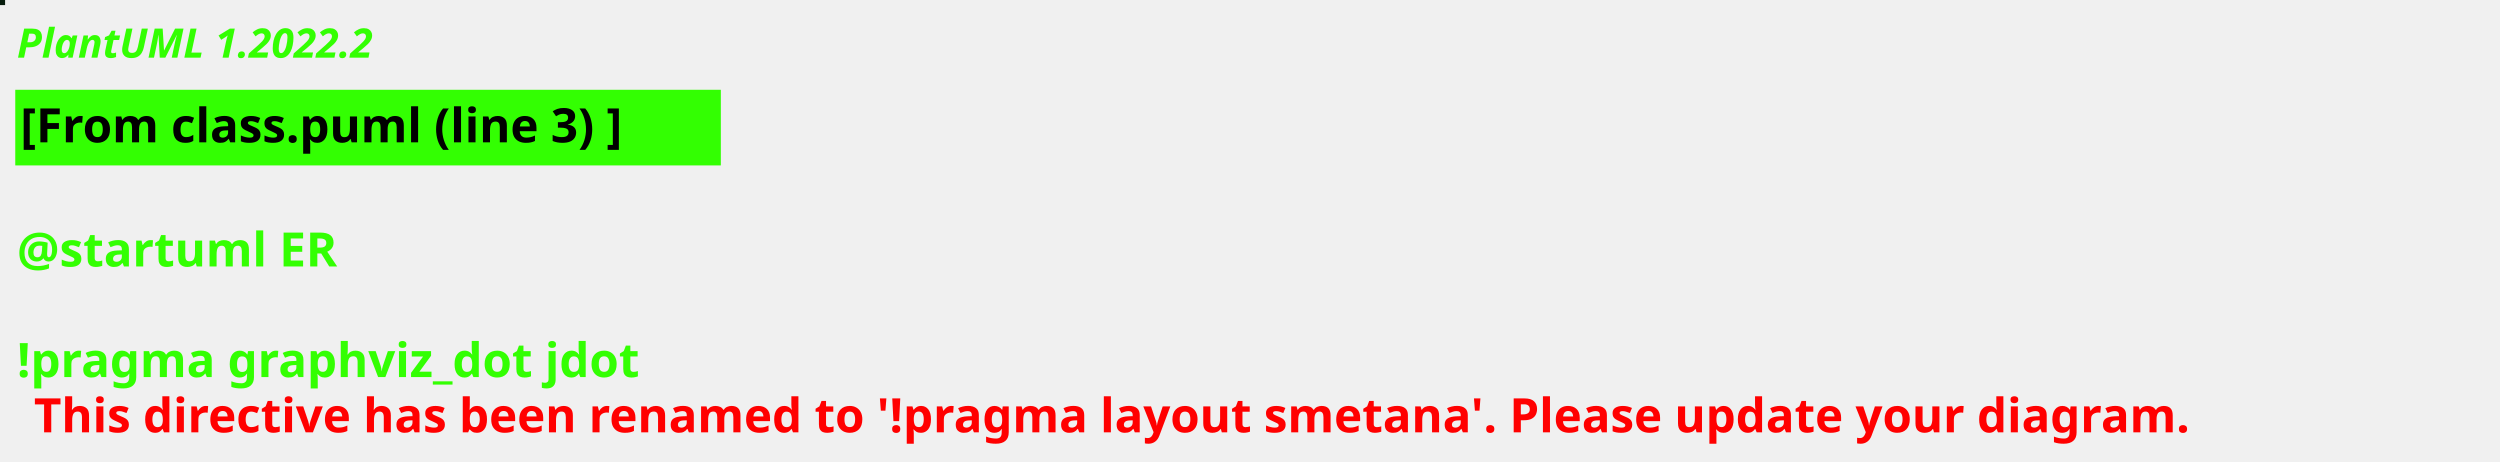
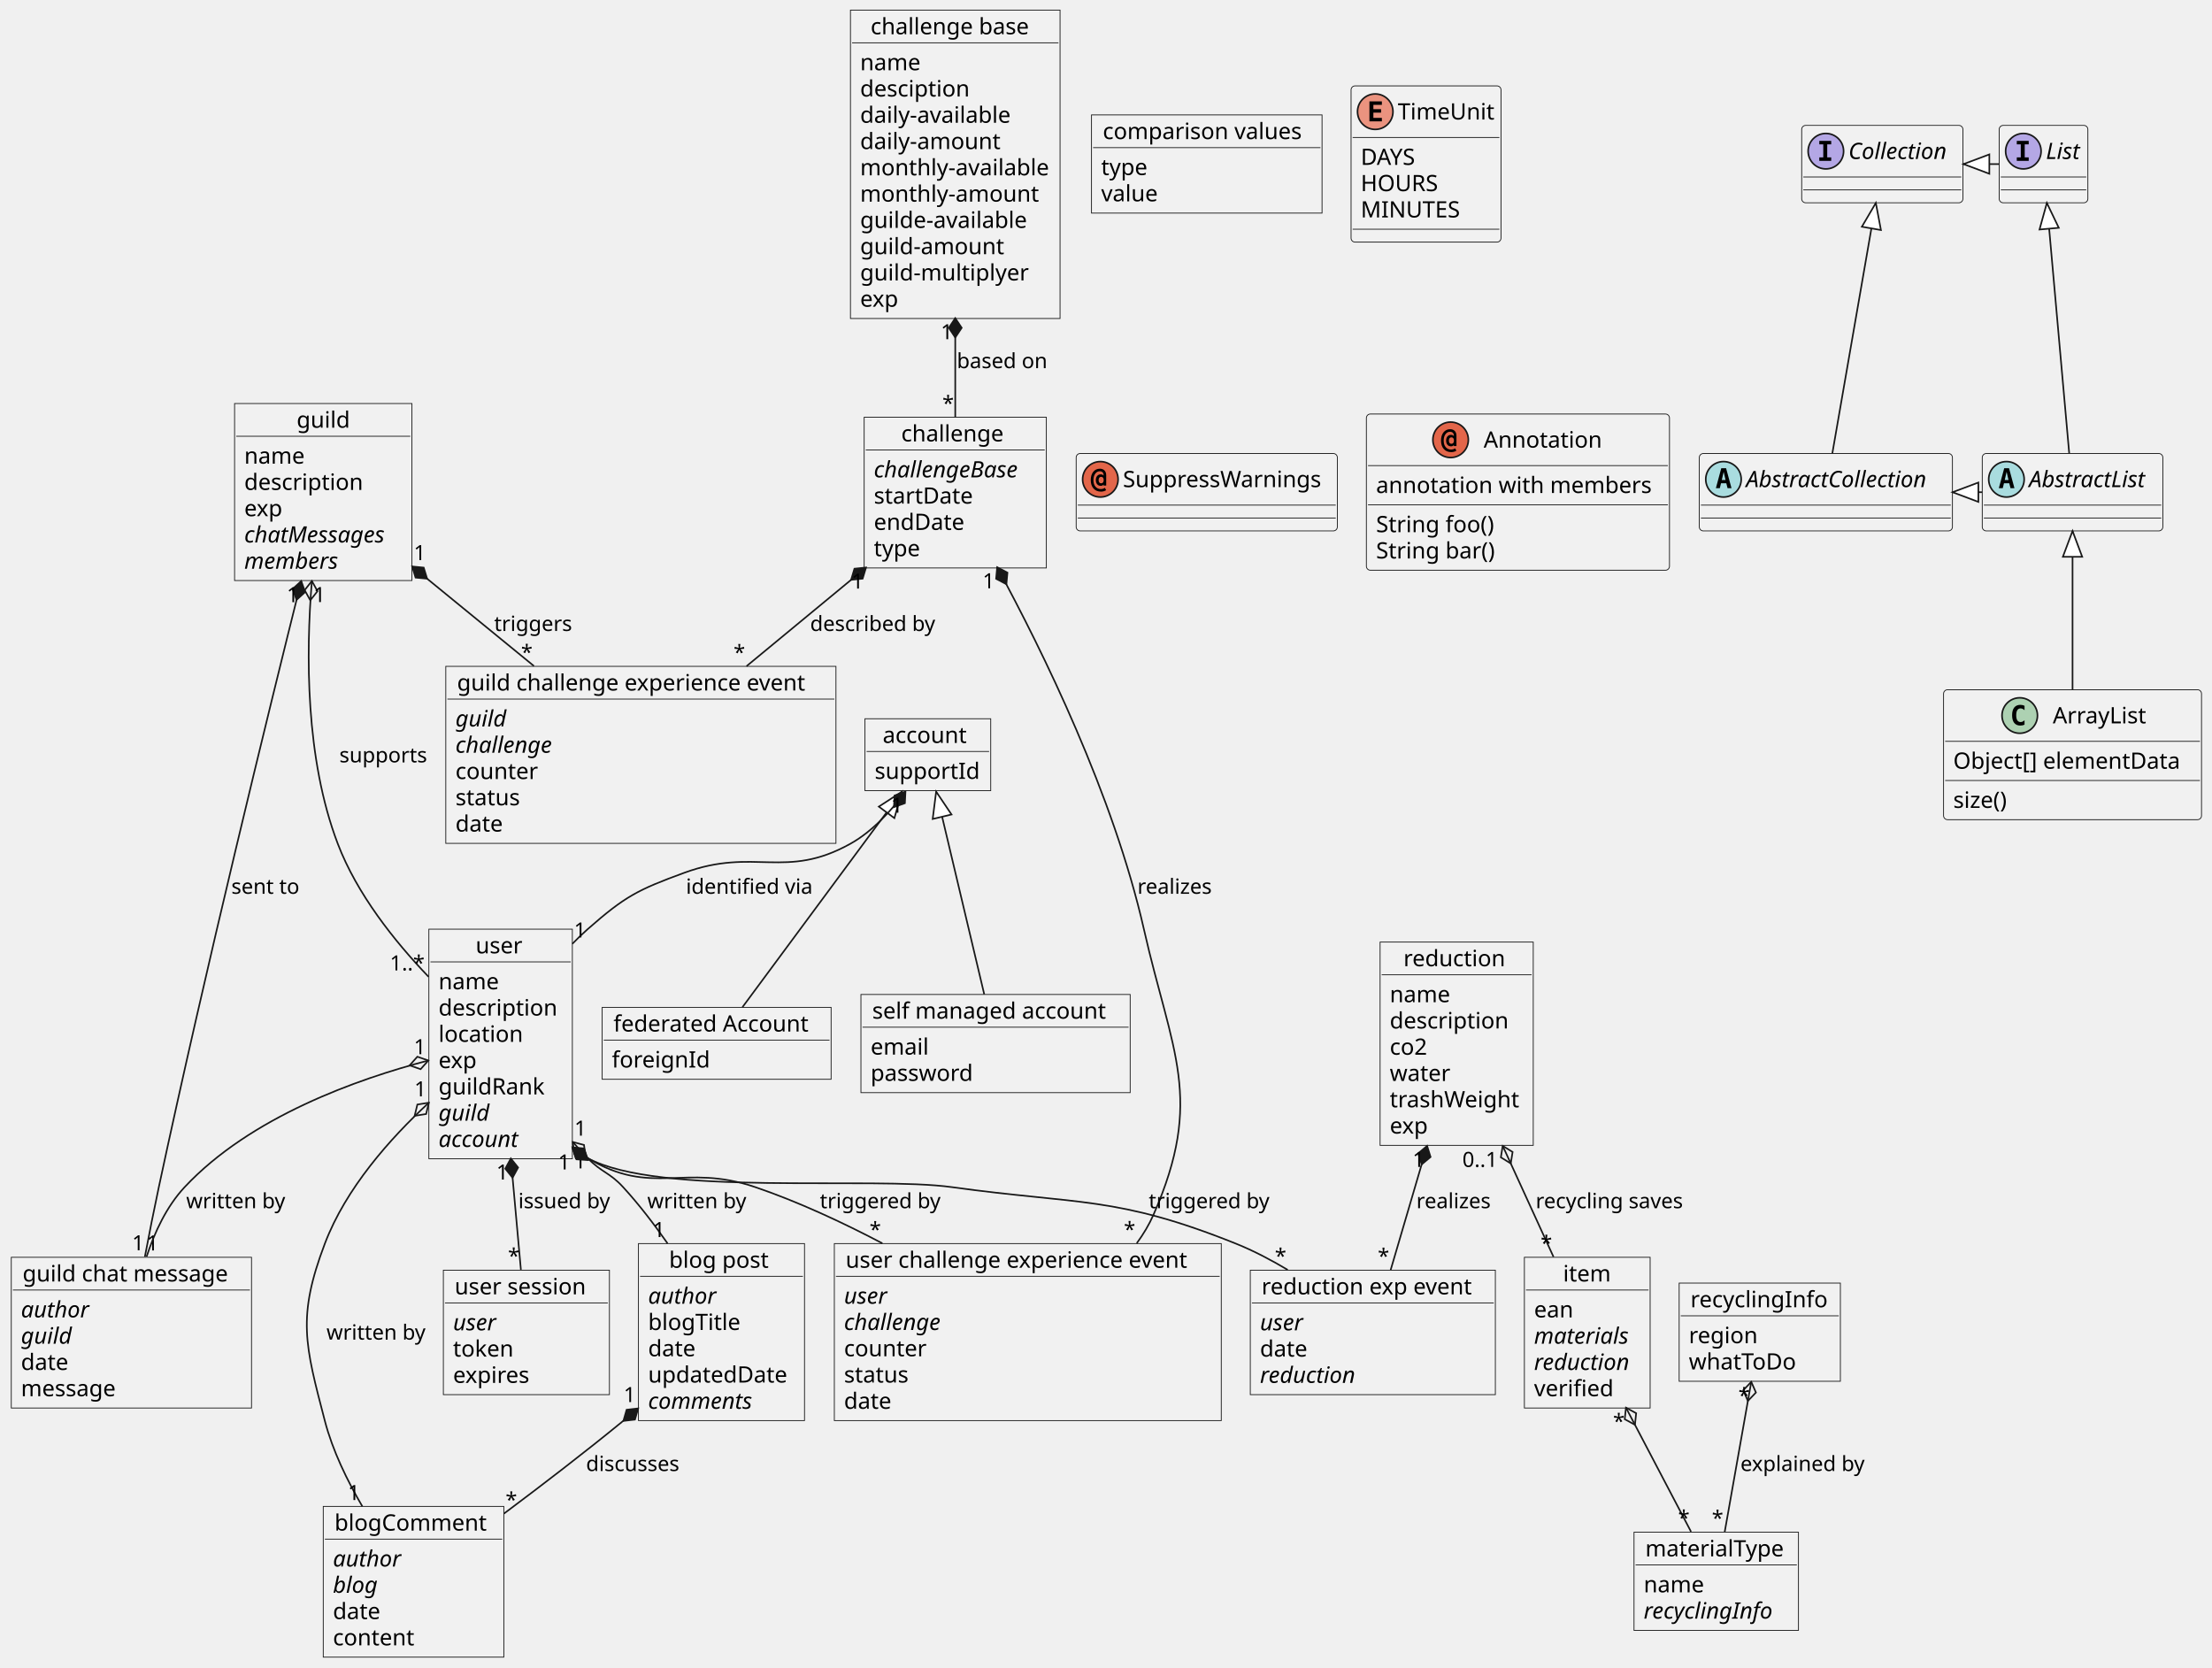
- <svg xmlns="http://www.w3.org/2000/svg" contentStyleType="text/css" height="136px" preserveAspectRatio="none" style="width:737px;height:136px;background:#000000;" version="1.1" viewBox="0 0 737 136" width="737px" zoomAndPan="magnify">
+ <svg xmlns="http://www.w3.org/2000/svg" contentStyleType="text/css" height="1034px" preserveAspectRatio="none" style="width:1372px;height:1034px;background:#FFFFFF;" version="1.1" viewBox="0 0 1372 1034" width="1372px" zoomAndPan="magnify">
  <defs />
  <g>
-     <rect fill="#071D0D" height="1" style="stroke:#071D0D;stroke-width:1.0;" width="1" x="0" y="0" />
-     <text fill="#33FF02" font-family="sans-serif" font-size="12" font-style="italic" font-weight="bold" lengthAdjust="spacing" textLength="127" x="5" y="17">PlantUML 1.2022.2</text>
-     <rect fill="#33FF02" height="21.297" style="stroke:#33FF02;stroke-width:1.0;" width="207" x="5" y="26.969" />
-     <text fill="#000000" font-family="sans-serif" font-size="14" font-weight="bold" lengthAdjust="spacing" textLength="205" x="6" y="41.969">[From class.puml (line 3) ]</text>
-     <text fill="#33FF02" font-family="sans-serif" font-size="14" font-weight="bold" lengthAdjust="spacing" textLength="5" x="5" y="62.266"> </text>
-     <text fill="#33FF02" font-family="sans-serif" font-size="14" font-weight="bold" lengthAdjust="spacing" textLength="103" x="5" y="78.562">@startuml ER</text>
-     <text fill="#33FF02" font-family="sans-serif" font-size="14" font-weight="bold" lengthAdjust="spacing" textLength="5" x="5" y="94.859"> </text>
-     <text fill="#33FF02" font-family="sans-serif" font-size="14" font-weight="bold" lengthAdjust="spacing" text-decoration="wavy underline" textLength="206" x="5" y="111.156">!pragma graphviz_dot jdot</text>
-     <text fill="#FF0000" font-family="sans-serif" font-size="14" font-weight="bold" lengthAdjust="spacing" textLength="720" x="10" y="127.453">This directive has been renamed to '!pragma layout smetana'. Please update your diagram.</text>
+     <g id="elem_u">
+       <rect fill="#F1F1F1" height="142.375" style="stroke:#181818;stroke-width:0.5;" width="89" x="266" y="576.266" />
+       <text fill="#000000" font-family="sans-serif" font-size="14" lengthAdjust="spacing" textLength="31" x="295" y="591.261">user</text>
+       <line style="stroke:#181818;stroke-width:0.5;" x1="267" x2="354" y1="596.562" y2="596.562" />
+       <text fill="#000000" font-family="sans-serif" font-size="14" lengthAdjust="spacing" textLength="39" x="272" y="613.558">name</text>
+       <text fill="#000000" font-family="sans-serif" font-size="14" lengthAdjust="spacing" textLength="77" x="272" y="629.855">description</text>
+       <text fill="#000000" font-family="sans-serif" font-size="14" lengthAdjust="spacing" textLength="54" x="272" y="646.151">location</text>
+       <text fill="#000000" font-family="sans-serif" font-size="14" lengthAdjust="spacing" textLength="25" x="272" y="662.448">exp</text>
+       <text fill="#000000" font-family="sans-serif" font-size="14" lengthAdjust="spacing" textLength="68" x="272" y="678.745">guildRank</text>
+       <text fill="#000000" font-family="sans-serif" font-size="14" font-style="italic" lengthAdjust="spacing" textLength="33" x="272" y="695.042">guild</text>
+       <text fill="#000000" font-family="sans-serif" font-size="14" font-style="italic" lengthAdjust="spacing" textLength="56" x="272" y="711.339">account</text>
+     </g>
+     <g id="elem_acc">
+       <rect fill="#F1F1F1" height="44.594" style="stroke:#181818;stroke-width:0.5;" width="78" x="536.5" y="445.766" />
+       <text fill="#000000" font-family="sans-serif" font-size="14" lengthAdjust="spacing" textLength="56" x="547.5" y="460.761">account</text>
+       <line style="stroke:#181818;stroke-width:0.5;" x1="537.5" x2="613.5" y1="466.062" y2="466.062" />
+       <text fill="#000000" font-family="sans-serif" font-size="14" lengthAdjust="spacing" textLength="66" x="542.5" y="483.058">supportId</text>
+     </g>
+     <g id="elem_accsm">
+       <rect fill="#F1F1F1" height="60.891" style="stroke:#181818;stroke-width:0.5;" width="167" x="534" y="616.766" />
+       <text fill="#000000" font-family="sans-serif" font-size="14" lengthAdjust="spacing" textLength="153" x="541" y="631.761">self managed account</text>
+       <line style="stroke:#181818;stroke-width:0.5;" x1="535" x2="700" y1="637.062" y2="637.062" />
+       <text fill="#000000" font-family="sans-serif" font-size="14" lengthAdjust="spacing" textLength="36" x="540" y="654.058">email</text>
+       <text fill="#000000" font-family="sans-serif" font-size="14" lengthAdjust="spacing" textLength="67" x="540" y="670.355">password</text>
+     </g>
+     <g id="elem_accf">
+       <rect fill="#F1F1F1" height="44.594" style="stroke:#181818;stroke-width:0.5;" width="142" x="373.5" y="624.766" />
+       <text fill="#000000" font-family="sans-serif" font-size="14" lengthAdjust="spacing" textLength="128" x="380.5" y="639.761">federated Account</text>
+       <line style="stroke:#181818;stroke-width:0.5;" x1="374.5" x2="514.5" y1="645.062" y2="645.062" />
+       <text fill="#000000" font-family="sans-serif" font-size="14" lengthAdjust="spacing" textLength="60" x="379.5" y="662.058">foreignId</text>
+     </g>
+     <g id="elem_us">
+       <rect fill="#F1F1F1" height="77.188" style="stroke:#181818;stroke-width:0.5;" width="103" x="275" y="787.766" />
+       <text fill="#000000" font-family="sans-serif" font-size="14" lengthAdjust="spacing" textLength="89" x="282" y="802.761">user session</text>
+       <line style="stroke:#181818;stroke-width:0.5;" x1="276" x2="377" y1="808.062" y2="808.062" />
+       <text fill="#000000" font-family="sans-serif" font-size="14" font-style="italic" lengthAdjust="spacing" textLength="30" x="281" y="825.058">user</text>
+       <text fill="#000000" font-family="sans-serif" font-size="14" lengthAdjust="spacing" textLength="40" x="281" y="841.355">token</text>
+       <text fill="#000000" font-family="sans-serif" font-size="14" lengthAdjust="spacing" textLength="50" x="281" y="857.651">expires</text>
+     </g>
+     <g id="elem_i">
+       <rect fill="#F1F1F1" height="93.484" style="stroke:#181818;stroke-width:0.5;" width="78" x="945.5" y="779.766" />
+       <text fill="#000000" font-family="sans-serif" font-size="14" lengthAdjust="spacing" textLength="30" x="969.5" y="794.761">item</text>
+       <line style="stroke:#181818;stroke-width:0.5;" x1="946.5" x2="1022.5" y1="800.062" y2="800.062" />
+       <text fill="#000000" font-family="sans-serif" font-size="14" lengthAdjust="spacing" textLength="26" x="951.5" y="817.058">ean</text>
+       <text fill="#000000" font-family="sans-serif" font-size="14" font-style="italic" lengthAdjust="spacing" textLength="61" x="951.5" y="833.355">materials</text>
+       <text fill="#000000" font-family="sans-serif" font-size="14" font-style="italic" lengthAdjust="spacing" textLength="66" x="951.5" y="849.651">reduction</text>
+       <text fill="#000000" font-family="sans-serif" font-size="14" lengthAdjust="spacing" textLength="49" x="951.5" y="865.948">verified</text>
+     </g>
+     <g id="elem_mt">
+       <rect fill="#F1F1F1" height="60.891" style="stroke:#181818;stroke-width:0.5;" width="102" x="1013.5" y="950.266" />
+       <text fill="#000000" font-family="sans-serif" font-size="14" lengthAdjust="spacing" textLength="88" x="1020.5" y="965.261">materialType</text>
+       <line style="stroke:#181818;stroke-width:0.5;" x1="1014.5" x2="1114.5" y1="970.562" y2="970.562" />
+       <text fill="#000000" font-family="sans-serif" font-size="14" lengthAdjust="spacing" textLength="39" x="1019.5" y="987.558">name</text>
+       <text fill="#000000" font-family="sans-serif" font-size="14" font-style="italic" lengthAdjust="spacing" textLength="88" x="1019.5" y="1003.855">recyclingInfo</text>
+     </g>
+     <g id="elem_ri">
+       <rect fill="#F1F1F1" height="60.891" style="stroke:#181818;stroke-width:0.5;" width="100" x="1041.5" y="795.766" />
+       <text fill="#000000" font-family="sans-serif" font-size="14" lengthAdjust="spacing" textLength="86" x="1048.5" y="810.761">recyclingInfo</text>
+       <line style="stroke:#181818;stroke-width:0.5;" x1="1042.5" x2="1140.5" y1="816.062" y2="816.062" />
+       <text fill="#000000" font-family="sans-serif" font-size="14" lengthAdjust="spacing" textLength="44" x="1047.5" y="833.058">region</text>
+       <text fill="#000000" font-family="sans-serif" font-size="14" lengthAdjust="spacing" textLength="71" x="1047.5" y="849.355">whatToDo</text>
+     </g>
+     <g id="elem_bp">
+       <rect fill="#F1F1F1" height="109.781" style="stroke:#181818;stroke-width:0.5;" width="103" x="396" y="771.266" />
+       <text fill="#000000" font-family="sans-serif" font-size="14" lengthAdjust="spacing" textLength="65" x="415" y="786.261">blog post</text>
+       <line style="stroke:#181818;stroke-width:0.5;" x1="397" x2="498" y1="791.562" y2="791.562" />
+       <text fill="#000000" font-family="sans-serif" font-size="14" font-style="italic" lengthAdjust="spacing" textLength="45" x="402" y="808.558">author</text>
+       <text fill="#000000" font-family="sans-serif" font-size="14" lengthAdjust="spacing" textLength="59" x="402" y="824.855">blogTitle</text>
+       <text fill="#000000" font-family="sans-serif" font-size="14" lengthAdjust="spacing" textLength="31" x="402" y="841.151">date</text>
+       <text fill="#000000" font-family="sans-serif" font-size="14" lengthAdjust="spacing" textLength="91" x="402" y="857.448">updatedDate</text>
+       <text fill="#000000" font-family="sans-serif" font-size="14" font-style="italic" lengthAdjust="spacing" textLength="73" x="402" y="873.745">comments</text>
+     </g>
+     <g id="elem_bc">
+       <rect fill="#F1F1F1" height="93.484" style="stroke:#181818;stroke-width:0.5;" width="112" x="200.5" y="934.266" />
+       <text fill="#000000" font-family="sans-serif" font-size="14" lengthAdjust="spacing" textLength="98" x="207.5" y="949.261">blogComment</text>
+       <line style="stroke:#181818;stroke-width:0.5;" x1="201.5" x2="311.5" y1="954.562" y2="954.562" />
+       <text fill="#000000" font-family="sans-serif" font-size="14" font-style="italic" lengthAdjust="spacing" textLength="45" x="206.5" y="971.558">author</text>
+       <text fill="#000000" font-family="sans-serif" font-size="14" font-style="italic" lengthAdjust="spacing" textLength="30" x="206.5" y="987.855">blog</text>
+       <text fill="#000000" font-family="sans-serif" font-size="14" lengthAdjust="spacing" textLength="31" x="206.5" y="1004.151">date</text>
+       <text fill="#000000" font-family="sans-serif" font-size="14" lengthAdjust="spacing" textLength="54" x="206.5" y="1020.448">content</text>
+     </g>
+     <g id="elem_g">
+       <rect fill="#F1F1F1" height="109.781" style="stroke:#181818;stroke-width:0.5;" width="110" x="145.5" y="250.266" />
+       <text fill="#000000" font-family="sans-serif" font-size="14" lengthAdjust="spacing" textLength="33" x="184" y="265.261">guild</text>
+       <line style="stroke:#181818;stroke-width:0.5;" x1="146.5" x2="254.5" y1="270.562" y2="270.562" />
+       <text fill="#000000" font-family="sans-serif" font-size="14" lengthAdjust="spacing" textLength="39" x="151.5" y="287.558">name</text>
+       <text fill="#000000" font-family="sans-serif" font-size="14" lengthAdjust="spacing" textLength="77" x="151.5" y="303.854">description</text>
+       <text fill="#000000" font-family="sans-serif" font-size="14" lengthAdjust="spacing" textLength="25" x="151.5" y="320.151">exp</text>
+       <text fill="#000000" font-family="sans-serif" font-size="14" font-style="italic" lengthAdjust="spacing" textLength="98" x="151.5" y="336.448">chatMessages</text>
+       <text fill="#000000" font-family="sans-serif" font-size="14" font-style="italic" lengthAdjust="spacing" textLength="65" x="151.5" y="352.745">members</text>
+     </g>
+     <g id="elem_gcm">
+       <rect fill="#F1F1F1" height="93.484" style="stroke:#181818;stroke-width:0.5;" width="149" x="7" y="779.766" />
+       <text fill="#000000" font-family="sans-serif" font-size="14" lengthAdjust="spacing" textLength="135" x="14" y="794.761">guild chat message</text>
+       <line style="stroke:#181818;stroke-width:0.5;" x1="8" x2="155" y1="800.062" y2="800.062" />
+       <text fill="#000000" font-family="sans-serif" font-size="14" font-style="italic" lengthAdjust="spacing" textLength="45" x="13" y="817.058">author</text>
+       <text fill="#000000" font-family="sans-serif" font-size="14" font-style="italic" lengthAdjust="spacing" textLength="33" x="13" y="833.355">guild</text>
+       <text fill="#000000" font-family="sans-serif" font-size="14" lengthAdjust="spacing" textLength="31" x="13" y="849.651">date</text>
+       <text fill="#000000" font-family="sans-serif" font-size="14" lengthAdjust="spacing" textLength="64" x="13" y="865.948">message</text>
+     </g>
+     <g id="elem_cb">
+       <rect fill="#F1F1F1" height="191.266" style="stroke:#181818;stroke-width:0.5;" width="130" x="527.5" y="6.266" />
+       <text fill="#000000" font-family="sans-serif" font-size="14" lengthAdjust="spacing" textLength="105" x="540" y="21.261">challenge base</text>
+       <line style="stroke:#181818;stroke-width:0.5;" x1="528.5" x2="656.5" y1="26.562" y2="26.562" />
+       <text fill="#000000" font-family="sans-serif" font-size="14" lengthAdjust="spacing" textLength="39" x="533.5" y="43.558">name</text>
+       <text fill="#000000" font-family="sans-serif" font-size="14" lengthAdjust="spacing" textLength="72" x="533.5" y="59.855">desciption</text>
+       <text fill="#000000" font-family="sans-serif" font-size="14" lengthAdjust="spacing" textLength="93" x="533.5" y="76.151">daily-available</text>
+       <text fill="#000000" font-family="sans-serif" font-size="14" lengthAdjust="spacing" textLength="88" x="533.5" y="92.448">daily-amount</text>
+       <text fill="#000000" font-family="sans-serif" font-size="14" lengthAdjust="spacing" textLength="118" x="533.5" y="108.745">monthly-available</text>
+       <text fill="#000000" font-family="sans-serif" font-size="14" lengthAdjust="spacing" textLength="113" x="533.5" y="125.042">monthly-amount</text>
+       <text fill="#000000" font-family="sans-serif" font-size="14" lengthAdjust="spacing" textLength="105" x="533.5" y="141.339">guilde-available</text>
+       <text fill="#000000" font-family="sans-serif" font-size="14" lengthAdjust="spacing" textLength="91" x="533.5" y="157.636">guild-amount</text>
+       <text fill="#000000" font-family="sans-serif" font-size="14" lengthAdjust="spacing" textLength="104" x="533.5" y="173.933">guild-multiplyer</text>
+       <text fill="#000000" font-family="sans-serif" font-size="14" lengthAdjust="spacing" textLength="25" x="533.5" y="190.23">exp</text>
+     </g>
+     <g id="elem_c">
+       <rect fill="#F1F1F1" height="93.484" style="stroke:#181818;stroke-width:0.5;" width="113" x="536" y="258.766" />
+       <text fill="#000000" font-family="sans-serif" font-size="14" lengthAdjust="spacing" textLength="67" x="559" y="273.761">challenge</text>
+       <line style="stroke:#181818;stroke-width:0.5;" x1="537" x2="648" y1="279.062" y2="279.062" />
+       <text fill="#000000" font-family="sans-serif" font-size="14" font-style="italic" lengthAdjust="spacing" textLength="101" x="542" y="296.058">challengeBase</text>
+       <text fill="#000000" font-family="sans-serif" font-size="14" lengthAdjust="spacing" textLength="64" x="542" y="312.354">startDate</text>
+       <text fill="#000000" font-family="sans-serif" font-size="14" lengthAdjust="spacing" textLength="60" x="542" y="328.651">endDate</text>
+       <text fill="#000000" font-family="sans-serif" font-size="14" lengthAdjust="spacing" textLength="30" x="542" y="344.948">type</text>
+     </g>
+     <g id="elem_ucee">
+       <rect fill="#F1F1F1" height="109.781" style="stroke:#181818;stroke-width:0.5;" width="240" x="517.5" y="771.266" />
+       <text fill="#000000" font-family="sans-serif" font-size="14" lengthAdjust="spacing" textLength="226" x="524.5" y="786.261">user challenge experience event</text>
+       <line style="stroke:#181818;stroke-width:0.5;" x1="518.5" x2="756.5" y1="791.562" y2="791.562" />
+       <text fill="#000000" font-family="sans-serif" font-size="14" font-style="italic" lengthAdjust="spacing" textLength="30" x="523.5" y="808.558">user</text>
+       <text fill="#000000" font-family="sans-serif" font-size="14" font-style="italic" lengthAdjust="spacing" textLength="67" x="523.5" y="824.855">challenge</text>
+       <text fill="#000000" font-family="sans-serif" font-size="14" lengthAdjust="spacing" textLength="54" x="523.5" y="841.151">counter</text>
+       <text fill="#000000" font-family="sans-serif" font-size="14" lengthAdjust="spacing" textLength="43" x="523.5" y="857.448">status</text>
+       <text fill="#000000" font-family="sans-serif" font-size="14" lengthAdjust="spacing" textLength="31" x="523.5" y="873.745">date</text>
+     </g>
+     <g id="elem_gcee">
+       <rect fill="#F1F1F1" height="109.781" style="stroke:#181818;stroke-width:0.5;" width="242" x="276.5" y="413.266" />
+       <text fill="#000000" font-family="sans-serif" font-size="14" lengthAdjust="spacing" textLength="228" x="283.5" y="428.261">guild challenge experience event</text>
+       <line style="stroke:#181818;stroke-width:0.5;" x1="277.5" x2="517.5" y1="433.562" y2="433.562" />
+       <text fill="#000000" font-family="sans-serif" font-size="14" font-style="italic" lengthAdjust="spacing" textLength="33" x="282.5" y="450.558">guild</text>
+       <text fill="#000000" font-family="sans-serif" font-size="14" font-style="italic" lengthAdjust="spacing" textLength="67" x="282.5" y="466.854">challenge</text>
+       <text fill="#000000" font-family="sans-serif" font-size="14" lengthAdjust="spacing" textLength="54" x="282.5" y="483.151">counter</text>
+       <text fill="#000000" font-family="sans-serif" font-size="14" lengthAdjust="spacing" textLength="43" x="282.5" y="499.448">status</text>
+       <text fill="#000000" font-family="sans-serif" font-size="14" lengthAdjust="spacing" textLength="31" x="282.5" y="515.745">date</text>
+     </g>
+     <g id="elem_r">
+       <rect fill="#F1F1F1" height="126.078" style="stroke:#181818;stroke-width:0.5;" width="95" x="856" y="584.266" />
+       <text fill="#000000" font-family="sans-serif" font-size="14" lengthAdjust="spacing" textLength="66" x="870.5" y="599.261">reduction</text>
+       <line style="stroke:#181818;stroke-width:0.5;" x1="857" x2="950" y1="604.562" y2="604.562" />
+       <text fill="#000000" font-family="sans-serif" font-size="14" lengthAdjust="spacing" textLength="39" x="862" y="621.558">name</text>
+       <text fill="#000000" font-family="sans-serif" font-size="14" lengthAdjust="spacing" textLength="77" x="862" y="637.855">description</text>
+       <text fill="#000000" font-family="sans-serif" font-size="14" lengthAdjust="spacing" textLength="26" x="862" y="654.151">co2</text>
+       <text fill="#000000" font-family="sans-serif" font-size="14" lengthAdjust="spacing" textLength="38" x="862" y="670.448">water</text>
+       <text fill="#000000" font-family="sans-serif" font-size="14" lengthAdjust="spacing" textLength="83" x="862" y="686.745">trashWeight</text>
+       <text fill="#000000" font-family="sans-serif" font-size="14" lengthAdjust="spacing" textLength="25" x="862" y="703.042">exp</text>
+     </g>
+     <g id="elem_ree">
+       <rect fill="#F1F1F1" height="77.188" style="stroke:#181818;stroke-width:0.5;" width="152" x="775.5" y="787.766" />
+       <text fill="#000000" font-family="sans-serif" font-size="14" lengthAdjust="spacing" textLength="138" x="782.5" y="802.761">reduction exp event</text>
+       <line style="stroke:#181818;stroke-width:0.5;" x1="776.5" x2="926.5" y1="808.062" y2="808.062" />
+       <text fill="#000000" font-family="sans-serif" font-size="14" font-style="italic" lengthAdjust="spacing" textLength="30" x="781.5" y="825.058">user</text>
+       <text fill="#000000" font-family="sans-serif" font-size="14" lengthAdjust="spacing" textLength="31" x="781.5" y="841.355">date</text>
+       <text fill="#000000" font-family="sans-serif" font-size="14" font-style="italic" lengthAdjust="spacing" textLength="66" x="781.5" y="857.651">reduction</text>
+     </g>
+     <g id="elem_cv">
+       <rect fill="#F1F1F1" height="60.891" style="stroke:#181818;stroke-width:0.5;" width="143" x="677" y="71.266" />
+       <text fill="#000000" font-family="sans-serif" font-size="14" lengthAdjust="spacing" textLength="129" x="684" y="86.261">comparison values</text>
+       <line style="stroke:#181818;stroke-width:0.5;" x1="678" x2="819" y1="91.562" y2="91.562" />
+       <text fill="#000000" font-family="sans-serif" font-size="14" lengthAdjust="spacing" textLength="30" x="683" y="108.558">type</text>
+       <text fill="#000000" font-family="sans-serif" font-size="14" lengthAdjust="spacing" textLength="36" x="683" y="124.855">value</text>
+     </g>
+     <g id="elem_AbstractList">
+       <rect codeLine="6" fill="#F1F1F1" height="48" id="AbstractList" rx="2.5" ry="2.5" style="stroke:#181818;stroke-width:0.5;" width="112" x="1229.5" y="281.266" />
+       <ellipse cx="1244.5" cy="297.266" fill="#A9DCDF" rx="11" ry="11" style="stroke:#181818;stroke-width:1.0;" />
+       <path d="M1244.609,292.609 L1243.453,297.688 L1245.781,297.688 L1244.609,292.609 Z M1243.125,290.375 L1246.109,290.375 L1249.469,302.766 L1247.016,302.766 L1246.25,299.703 L1242.969,299.703 L1242.219,302.766 L1239.781,302.766 L1243.125,290.375 Z " fill="#000000" />
+       <text fill="#000000" font-family="sans-serif" font-size="14" font-style="italic" lengthAdjust="spacing" textLength="80" x="1258.5" y="302.112">AbstractList</text>
+       <line style="stroke:#181818;stroke-width:0.5;" x1="1230.5" x2="1340.5" y1="313.266" y2="313.266" />
+       <line style="stroke:#181818;stroke-width:0.5;" x1="1230.5" x2="1340.5" y1="321.266" y2="321.266" />
+     </g>
+     <g id="elem_AbstractCollection">
+       <rect codeLine="7" fill="#F1F1F1" height="48" id="AbstractCollection" rx="2.5" ry="2.5" style="stroke:#181818;stroke-width:0.5;" width="157" x="1054" y="281.266" />
+       <ellipse cx="1069" cy="297.266" fill="#A9DCDF" rx="11" ry="11" style="stroke:#181818;stroke-width:1.0;" />
+       <path d="M1069.109,292.609 L1067.953,297.688 L1070.281,297.688 L1069.109,292.609 Z M1067.625,290.375 L1070.609,290.375 L1073.969,302.766 L1071.516,302.766 L1070.75,299.703 L1067.469,299.703 L1066.719,302.766 L1064.281,302.766 L1067.625,290.375 Z " fill="#000000" />
+       <text fill="#000000" font-family="sans-serif" font-size="14" font-style="italic" lengthAdjust="spacing" textLength="125" x="1083" y="302.112">AbstractCollection</text>
+       <line style="stroke:#181818;stroke-width:0.5;" x1="1055" x2="1210" y1="313.266" y2="313.266" />
+       <line style="stroke:#181818;stroke-width:0.5;" x1="1055" x2="1210" y1="321.266" y2="321.266" />
+     </g>
+     <g id="elem_List">
+       <rect codeLine="8" fill="#F1F1F1" height="48" id="List" rx="2.5" ry="2.5" style="stroke:#181818;stroke-width:0.5;" width="55" x="1240" y="77.766" />
+       <ellipse cx="1255" cy="93.766" fill="#B4A7E5" rx="11" ry="11" style="stroke:#181818;stroke-width:1.0;" />
+       <path d="M1250.922,89.531 L1250.922,87.375 L1258.312,87.375 L1258.312,89.531 L1255.844,89.531 L1255.844,97.609 L1258.312,97.609 L1258.312,99.766 L1250.922,99.766 L1250.922,97.609 L1253.391,97.609 L1253.391,89.531 L1250.922,89.531 Z " fill="#000000" />
+       <text fill="#000000" font-family="sans-serif" font-size="14" font-style="italic" lengthAdjust="spacing" textLength="23" x="1269" y="98.612">List</text>
+       <line style="stroke:#181818;stroke-width:0.5;" x1="1241" x2="1294" y1="109.766" y2="109.766" />
+       <line style="stroke:#181818;stroke-width:0.5;" x1="1241" x2="1294" y1="117.766" y2="117.766" />
+     </g>
+     <g id="elem_Collection">
+       <rect codeLine="9" fill="#F1F1F1" height="48" id="Collection" rx="2.5" ry="2.5" style="stroke:#181818;stroke-width:0.5;" width="100" x="1117.5" y="77.766" />
+       <ellipse cx="1132.5" cy="93.766" fill="#B4A7E5" rx="11" ry="11" style="stroke:#181818;stroke-width:1.0;" />
+       <path d="M1128.422,89.531 L1128.422,87.375 L1135.812,87.375 L1135.812,89.531 L1133.344,89.531 L1133.344,97.609 L1135.812,97.609 L1135.812,99.766 L1128.422,99.766 L1128.422,97.609 L1130.891,97.609 L1130.891,89.531 L1128.422,89.531 Z " fill="#000000" />
+       <text fill="#000000" font-family="sans-serif" font-size="14" font-style="italic" lengthAdjust="spacing" textLength="68" x="1146.5" y="98.612">Collection</text>
+       <line style="stroke:#181818;stroke-width:0.5;" x1="1118.5" x2="1216.5" y1="109.766" y2="109.766" />
+       <line style="stroke:#181818;stroke-width:0.5;" x1="1118.5" x2="1216.5" y1="117.766" y2="117.766" />
+     </g>
+     <g id="elem_ArrayList">
+       <rect codeLine="18" fill="#F1F1F1" height="80.594" id="ArrayList" rx="2.5" ry="2.5" style="stroke:#181818;stroke-width:0.5;" width="160" x="1205.5" y="427.766" />
+       <ellipse cx="1252.75" cy="443.766" fill="#ADD1B2" rx="11" ry="11" style="stroke:#181818;stroke-width:1.0;" />
+       <path d="M1255.719,449.406 Q1255.141,449.703 1254.5,449.844 Q1253.859,450 1253.156,450 Q1250.656,450 1249.328,448.359 Q1248.016,446.703 1248.016,443.578 Q1248.016,440.453 1249.328,438.797 Q1250.656,437.141 1253.156,437.141 Q1253.859,437.141 1254.5,437.297 Q1255.156,437.453 1255.719,437.75 L1255.719,440.469 Q1255.094,439.891 1254.5,439.625 Q1253.906,439.344 1253.281,439.344 Q1251.938,439.344 1251.25,440.422 Q1250.562,441.484 1250.562,443.578 Q1250.562,445.672 1251.25,446.75 Q1251.938,447.812 1253.281,447.812 Q1253.906,447.812 1254.5,447.547 Q1255.094,447.266 1255.719,446.688 L1255.719,449.406 Z " fill="#000000" />
+       <text fill="#000000" font-family="sans-serif" font-size="14" lengthAdjust="spacing" textLength="57" x="1273.25" y="448.612">ArrayList</text>
+       <line style="stroke:#181818;stroke-width:0.5;" x1="1206.5" x2="1364.5" y1="459.766" y2="459.766" />
+       <text fill="#000000" font-family="sans-serif" font-size="14" lengthAdjust="spacing" textLength="148" x="1211.5" y="476.761">Object[] elementData</text>
+       <line style="stroke:#181818;stroke-width:0.5;" x1="1206.5" x2="1364.5" y1="484.062" y2="484.062" />
+       <text fill="#000000" font-family="sans-serif" font-size="14" lengthAdjust="spacing" textLength="38" x="1211.5" y="501.058">size()</text>
+     </g>
+     <g id="elem_TimeUnit">
+       <rect codeLine="23" fill="#F1F1F1" height="96.891" id="TimeUnit" rx="2.5" ry="2.5" style="stroke:#181818;stroke-width:0.5;" width="93" x="838" y="53.266" />
+       <ellipse cx="853" cy="69.266" fill="#EB937F" rx="11" ry="11" style="stroke:#181818;stroke-width:1.0;" />
+       <path d="M857.109,75.266 L849.391,75.266 L849.391,62.875 L857.109,62.875 L857.109,65.031 L851.844,65.031 L851.844,67.703 L856.609,67.703 L856.609,69.859 L851.844,69.859 L851.844,73.109 L857.109,73.109 L857.109,75.266 Z " fill="#000000" />
+       <text fill="#000000" font-family="sans-serif" font-size="14" lengthAdjust="spacing" textLength="61" x="867" y="74.112">TimeUnit</text>
+       <line style="stroke:#181818;stroke-width:0.5;" x1="839" x2="930" y1="85.266" y2="85.266" />
+       <text fill="#000000" font-family="sans-serif" font-size="14" lengthAdjust="spacing" textLength="38" x="844" y="102.261">DAYS</text>
+       <text fill="#000000" font-family="sans-serif" font-size="14" lengthAdjust="spacing" textLength="50" x="844" y="118.558">HOURS</text>
+       <text fill="#000000" font-family="sans-serif" font-size="14" lengthAdjust="spacing" textLength="62" x="844" y="134.855">MINUTES</text>
+       <line style="stroke:#181818;stroke-width:0.5;" x1="839" x2="930" y1="142.156" y2="142.156" />
+     </g>
+     <g id="elem_SuppressWarnings">
+       <rect codeLine="29" fill="#F1F1F1" height="48" id="SuppressWarnings" rx="2.5" ry="2.5" style="stroke:#181818;stroke-width:0.5;" width="162" x="667.5" y="281.266" />
+       <ellipse cx="682.5" cy="297.266" fill="#E3664A" rx="11" ry="11" style="stroke:#181818;stroke-width:1.0;" />
+       <path d="M684.578,297.734 Q684.578,296.797 684.156,296.266 Q683.734,295.734 682.984,295.734 Q682.25,295.734 681.828,296.266 Q681.422,296.797 681.422,297.734 Q681.422,298.688 681.828,299.219 Q682.25,299.75 682.984,299.75 Q683.734,299.75 684.156,299.219 Q684.578,298.688 684.578,297.734 Z M686.125,301.141 L684.5,301.141 L684.5,300.469 Q684.172,300.906 683.75,301.109 Q683.328,301.312 682.719,301.312 Q681.359,301.312 680.531,300.344 Q679.703,299.359 679.703,297.734 Q679.703,296.141 680.531,295.172 Q681.359,294.188 682.719,294.188 Q683.312,294.188 683.766,294.391 Q684.219,294.594 684.5,294.984 L684.5,294.641 Q684.5,293.516 683.875,292.906 Q683.25,292.281 682.109,292.281 Q680.391,292.281 679.297,293.812 Q678.203,295.328 678.203,297.766 Q678.203,300.312 679.453,301.812 Q680.719,303.312 682.828,303.312 Q683.484,303.312 684.109,303.125 Q684.734,302.938 685.312,302.547 L686.078,304 Q685.406,304.453 684.609,304.672 Q683.812,304.906 682.906,304.906 Q680,304.906 678.266,302.969 Q676.547,301.047 676.547,297.766 Q676.547,294.547 678.094,292.625 Q679.656,290.688 682.219,290.688 Q684.016,290.688 685.062,291.781 Q686.125,292.875 686.125,294.75 L686.125,301.141 Z " fill="#000000" />
+       <text fill="#000000" font-family="sans-serif" font-size="14" lengthAdjust="spacing" textLength="130" x="696.5" y="302.112">SuppressWarnings</text>
+       <line style="stroke:#181818;stroke-width:0.5;" x1="668.5" x2="828.5" y1="313.266" y2="313.266" />
+       <line style="stroke:#181818;stroke-width:0.5;" x1="668.5" x2="828.5" y1="321.266" y2="321.266" />
+     </g>
+     <g id="elem_Annotation">
+       <rect codeLine="31" fill="#F1F1F1" height="96.891" id="Annotation" rx="2.5" ry="2.5" style="stroke:#181818;stroke-width:0.5;" width="188" x="847.5" y="256.766" />
+       <ellipse cx="899.75" cy="272.766" fill="#E3664A" rx="11" ry="11" style="stroke:#181818;stroke-width:1.0;" />
+       <path d="M901.828,273.234 Q901.828,272.297 901.406,271.766 Q900.984,271.234 900.234,271.234 Q899.5,271.234 899.078,271.766 Q898.672,272.297 898.672,273.234 Q898.672,274.188 899.078,274.719 Q899.5,275.25 900.234,275.25 Q900.984,275.25 901.406,274.719 Q901.828,274.188 901.828,273.234 Z M903.375,276.641 L901.75,276.641 L901.75,275.969 Q901.422,276.406 901,276.609 Q900.578,276.812 899.969,276.812 Q898.609,276.812 897.781,275.844 Q896.953,274.859 896.953,273.234 Q896.953,271.641 897.781,270.672 Q898.609,269.688 899.969,269.688 Q900.562,269.688 901.016,269.891 Q901.469,270.094 901.75,270.484 L901.75,270.141 Q901.75,269.016 901.125,268.406 Q900.5,267.781 899.359,267.781 Q897.641,267.781 896.547,269.312 Q895.453,270.828 895.453,273.266 Q895.453,275.812 896.703,277.312 Q897.969,278.812 900.078,278.812 Q900.734,278.812 901.359,278.625 Q901.984,278.438 902.562,278.047 L903.328,279.5 Q902.656,279.953 901.859,280.172 Q901.062,280.406 900.156,280.406 Q897.25,280.406 895.516,278.469 Q893.797,276.547 893.797,273.266 Q893.797,270.047 895.344,268.125 Q896.906,266.188 899.469,266.188 Q901.266,266.188 902.312,267.281 Q903.375,268.375 903.375,270.25 L903.375,276.641 Z " fill="#000000" />
+       <text fill="#000000" font-family="sans-serif" font-size="14" lengthAdjust="spacing" textLength="75" x="920.25" y="277.612">Annotation</text>
+       <line style="stroke:#181818;stroke-width:0.5;" x1="848.5" x2="1034.5" y1="288.766" y2="288.766" />
+       <text fill="#000000" font-family="sans-serif" font-size="14" lengthAdjust="spacing" textLength="176" x="853.5" y="305.761">annotation with members</text>
+       <line style="stroke:#181818;stroke-width:0.5;" x1="848.5" x2="1034.5" y1="313.062" y2="313.062" />
+       <text fill="#000000" font-family="sans-serif" font-size="14" lengthAdjust="spacing" textLength="76" x="853.5" y="330.058">String foo()</text>
+       <text fill="#000000" font-family="sans-serif" font-size="14" lengthAdjust="spacing" textLength="76" x="853.5" y="346.354">String bar()</text>
+     </g>
+     <path d="M580.65,490.969 C588.141,522.54 602.067,581.225 610.488,616.715 " fill="none" style="stroke:#181818;stroke-width:1.0;" />
+     <polygon fill="#FFFFFF" points="580.65,490.969,578.506,507.922,590.182,505.152,580.65,490.969" style="stroke:#181818;stroke-width:1.0;" />
+     <path d="M559.437,490.969 C534.226,525.033 485.655,590.66 460.49,624.662 " fill="none" style="stroke:#181818;stroke-width:1.0;" />
+     <polygon fill="#FFFFFF" points="559.437,490.969,545.096,500.261,554.741,507.399,559.437,490.969" style="stroke:#181818;stroke-width:1.0;" />
+     <path d="M561.617,490.945 C553.148,502.368 541.304,515.57 527.5,523.266 C486.91,545.894 468.146,525.307 424.5,541.266 C395.505,551.867 387.692,555.888 364.5,576.266 C361.272,579.102 358.103,582.156 355.021,585.345 " fill="none" style="stroke:#181818;stroke-width:1.0;" />
+     <polygon fill="#181818" points="561.617,490.945,554.83,493.382,554.47,500.584,561.257,498.147,561.617,490.945" style="stroke:#181818;stroke-width:1.0;" />
+     <text fill="#000000" font-family="sans-serif" font-size="13" lengthAdjust="spacing" textLength="80" x="425.5" y="554.332">identified via</text>
+     <text fill="#000000" font-family="sans-serif" font-size="13" lengthAdjust="spacing" textLength="8" x="356.021" y="581.412">1</text>
+     <text fill="#000000" font-family="sans-serif" font-size="13" lengthAdjust="spacing" textLength="8" x="552.617" y="504.012">1</text>
+     <path d="M316.847,718.475 C318.976,742.025 321.268,767.383 323.084,787.476 " fill="none" style="stroke:#181818;stroke-width:1.0;" />
+     <polygon fill="#181818" points="316.847,718.475,313.403,724.811,317.927,730.426,321.37,724.091,316.847,718.475" style="stroke:#181818;stroke-width:1.0;" />
+     <text fill="#000000" font-family="sans-serif" font-size="13" lengthAdjust="spacing" textLength="60" x="321.5" y="749.332">issued by</text>
+     <text fill="#000000" font-family="sans-serif" font-size="13" lengthAdjust="spacing" textLength="7" x="315.084" y="783.543">*</text>
+     <text fill="#000000" font-family="sans-serif" font-size="13" lengthAdjust="spacing" textLength="8" x="307.847" y="731.542">1</text>
+     <path d="M618.499,351.778 C646.843,404.053 690.672,493.316 709.5,576.266 C726.923,653.025 747.069,681.162 715.5,753.266 C712.765,759.512 709.192,765.457 705.079,771.057 " fill="none" style="stroke:#181818;stroke-width:1.0;" />
+     <polygon fill="#181818" points="618.499,351.778,617.842,358.959,624.219,362.327,624.875,355.146,618.499,351.778" style="stroke:#181818;stroke-width:1.0;" />
+     <text fill="#000000" font-family="sans-serif" font-size="13" lengthAdjust="spacing" textLength="49" x="705.5" y="554.332">realizes</text>
+     <text fill="#000000" font-family="sans-serif" font-size="13" lengthAdjust="spacing" textLength="7" x="697.079" y="767.123">*</text>
+     <text fill="#000000" font-family="sans-serif" font-size="13" lengthAdjust="spacing" textLength="8" x="609.499" y="364.845">1</text>
+     <path d="M355.029,711.554 C358.055,714.023 361.214,716.284 364.5,718.266 C404.673,742.486 424.092,721.152 468.5,736.266 C495.026,745.294 522.454,758.059 547.298,771.11 " fill="none" style="stroke:#181818;stroke-width:1.0;" />
+     <polygon fill="#181818" points="355.029,711.554,357.149,718.446,364.327,719.14,362.206,712.247,355.029,711.554" style="stroke:#181818;stroke-width:1.0;" />
+     <text fill="#000000" font-family="sans-serif" font-size="13" lengthAdjust="spacing" textLength="77" x="508.5" y="749.332">triggered by</text>
+     <text fill="#000000" font-family="sans-serif" font-size="13" lengthAdjust="spacing" textLength="7" x="539.298" y="767.177">*</text>
+     <text fill="#000000" font-family="sans-serif" font-size="13" lengthAdjust="spacing" textLength="8" x="356.029" y="724.621">1</text>
+     <path d="M885.167,710.669 C877.623,736.348 869.133,765.246 862.566,787.598 " fill="none" style="stroke:#181818;stroke-width:1.0;" />
+     <polygon fill="#181818" points="885.167,710.669,879.638,715.298,881.784,722.183,887.313,717.553,885.167,710.669" style="stroke:#181818;stroke-width:1.0;" />
+     <text fill="#000000" font-family="sans-serif" font-size="13" lengthAdjust="spacing" textLength="49" x="878.5" y="749.332">realizes</text>
+     <text fill="#000000" font-family="sans-serif" font-size="13" lengthAdjust="spacing" textLength="7" x="854.566" y="783.665">*</text>
+     <text fill="#000000" font-family="sans-serif" font-size="13" lengthAdjust="spacing" textLength="8" x="876.167" y="723.736">1</text>
+     <path d="M355.185,712.211 C358.155,714.469 361.261,716.511 364.5,718.266 C408.796,742.269 540.597,729.341 590.5,736.266 C669.497,747.228 692.469,741.599 766.5,771.266 C777.373,775.623 788.377,781.398 798.699,787.551 " fill="none" style="stroke:#181818;stroke-width:1.0;" />
+     <polygon fill="#181818" points="355.185,712.211,357.54,719.027,364.737,719.475,362.383,712.659,355.185,712.211" style="stroke:#181818;stroke-width:1.0;" />
+     <text fill="#000000" font-family="sans-serif" font-size="13" lengthAdjust="spacing" textLength="77" x="712.5" y="749.332">triggered by</text>
+     <text fill="#000000" font-family="sans-serif" font-size="13" lengthAdjust="spacing" textLength="7" x="790.699" y="783.618">*</text>
+     <text fill="#000000" font-family="sans-serif" font-size="13" lengthAdjust="spacing" textLength="8" x="346.185" y="725.278">1</text>
+     <path d="M1086.23,857.031 C1081.473,883.902 1074.51,923.227 1069.757,950.075 " fill="none" style="stroke:#181818;stroke-width:1.0;" />
+     <polygon fill="none" points="1086.23,857.031,1081.245,862.242,1084.138,868.847,1089.123,863.637,1086.23,857.031" style="stroke:#181818;stroke-width:1.0;" />
+     <text fill="#000000" font-family="sans-serif" font-size="13" lengthAdjust="spacing" textLength="80" x="1079.5" y="912.332">explained by</text>
+     <text fill="#000000" font-family="sans-serif" font-size="13" lengthAdjust="spacing" textLength="7" x="1061.757" y="946.142">*</text>
+     <text fill="#000000" font-family="sans-serif" font-size="13" lengthAdjust="spacing" textLength="7" x="1078.23" y="870.098">*</text>
+     <path d="M932.058,710.669 C942.442,733.362 953.978,758.569 963.58,779.551 " fill="none" style="stroke:#181818;stroke-width:1.0;" />
+     <polygon fill="none" points="932.058,710.669,930.917,717.789,937.051,721.581,938.192,714.461,932.058,710.669" style="stroke:#181818;stroke-width:1.0;" />
+     <text fill="#000000" font-family="sans-serif" font-size="13" lengthAdjust="spacing" textLength="97" x="952.5" y="749.332">recycling saves</text>
+     <text fill="#000000" font-family="sans-serif" font-size="13" lengthAdjust="spacing" textLength="7" x="955.58" y="775.618">*</text>
+     <text fill="#000000" font-family="sans-serif" font-size="13" lengthAdjust="spacing" textLength="24" x="907.058" y="723.736">0..1</text>
+     <path d="M1008.503,873.021 C1021.574,897.937 1037.373,928.055 1048.853,949.938 " fill="none" style="stroke:#181818;stroke-width:1.0;" />
+     <polygon fill="none" points="1008.503,873.021,1007.748,880.192,1014.077,883.647,1014.832,876.476,1008.503,873.021" style="stroke:#181818;stroke-width:1.0;" />
+     <text fill="#000000" font-family="sans-serif" font-size="13" lengthAdjust="spacing" textLength="7" x="1040.853" y="946.005">*</text>
+     <text fill="#000000" font-family="sans-serif" font-size="13" lengthAdjust="spacing" textLength="7" x="1000.503" y="886.087">*</text>
+     <path d="M186.848,360.395 C166.517,441.743 127.561,600.469 98.5,736.266 C95.504,750.264 92.49,765.556 89.85,779.453 " fill="none" style="stroke:#181818;stroke-width:1.0;" />
+     <polygon fill="#181818" points="186.848,360.395,181.513,365.247,183.939,372.037,189.274,367.186,186.848,360.395" style="stroke:#181818;stroke-width:1.0;" />
+     <text fill="#000000" font-family="sans-serif" font-size="13" lengthAdjust="spacing" textLength="45" x="143.5" y="554.332">sent to</text>
+     <text fill="#000000" font-family="sans-serif" font-size="13" lengthAdjust="spacing" textLength="8" x="90.85" y="775.52">1</text>
+     <text fill="#000000" font-family="sans-serif" font-size="13" lengthAdjust="spacing" textLength="8" x="177.848" y="373.462">1</text>
+     <path d="M265.682,657.72 C221.636,669.199 155.265,692.677 114.5,736.266 C103.356,748.181 95.896,764.191 90.938,779.346 " fill="none" style="stroke:#181818;stroke-width:1.0;" />
+     <polygon fill="none" points="265.682,657.72,258.867,655.363,254.07,660.747,260.885,663.104,265.682,657.72" style="stroke:#181818;stroke-width:1.0;" />
+     <text fill="#000000" font-family="sans-serif" font-size="13" lengthAdjust="spacing" textLength="62" x="115.5" y="749.332">written by</text>
+     <text fill="#000000" font-family="sans-serif" font-size="13" lengthAdjust="spacing" textLength="8" x="81.938" y="775.413">1</text>
+     <text fill="#000000" font-family="sans-serif" font-size="13" lengthAdjust="spacing" textLength="8" x="256.682" y="653.787">1</text>
+     <path d="M265.996,683.895 C241.916,706.128 214.504,736.985 201.5,771.266 C184.161,816.976 189.186,833.953 201.5,881.266 C206.285,899.652 215.341,918.246 224.743,934.251 " fill="none" style="stroke:#181818;stroke-width:1.0;" />
+     <polygon fill="none" points="265.996,683.895,258.874,685.027,257.18,692.036,264.301,690.904,265.996,683.895" style="stroke:#181818;stroke-width:1.0;" />
+     <text fill="#000000" font-family="sans-serif" font-size="13" lengthAdjust="spacing" textLength="62" x="202.5" y="830.832">written by</text>
+     <text fill="#000000" font-family="sans-serif" font-size="13" lengthAdjust="spacing" textLength="8" x="215.743" y="930.318">1</text>
+     <text fill="#000000" font-family="sans-serif" font-size="13" lengthAdjust="spacing" textLength="8" x="256.996" y="679.962">1</text>
+     <path d="M355.261,708.245 C358.306,711.706 361.398,715.073 364.5,718.266 C373.304,727.326 377.954,726.962 386.5,736.266 C396.257,746.888 405.664,759.173 414.047,771.158 " fill="none" style="stroke:#181818;stroke-width:1.0;" />
+     <polygon fill="none" points="355.261,708.245,356.22,715.392,363.186,717.255,362.227,710.108,355.261,708.245" style="stroke:#181818;stroke-width:1.0;" />
+     <text fill="#000000" font-family="sans-serif" font-size="13" lengthAdjust="spacing" textLength="62" x="401.5" y="749.332">written by</text>
+     <text fill="#000000" font-family="sans-serif" font-size="13" lengthAdjust="spacing" textLength="8" x="405.047" y="767.225">1</text>
+     <text fill="#000000" font-family="sans-serif" font-size="13" lengthAdjust="spacing" textLength="8" x="356.261" y="704.311">1</text>
+     <path d="M395.819,873.496 C392.686,876.148 389.563,878.755 386.5,881.266 C362.737,900.739 335.764,921.399 312.572,938.742 " fill="none" style="stroke:#181818;stroke-width:1.0;" />
+     <polygon fill="#181818" points="395.819,873.496,388.655,874.32,386.661,881.25,393.825,880.426,395.819,873.496" style="stroke:#181818;stroke-width:1.0;" />
+     <text fill="#000000" font-family="sans-serif" font-size="13" lengthAdjust="spacing" textLength="62" x="363.5" y="912.332">discusses</text>
+     <text fill="#000000" font-family="sans-serif" font-size="13" lengthAdjust="spacing" textLength="7" x="313.572" y="934.809">*</text>
+     <text fill="#000000" font-family="sans-serif" font-size="13" lengthAdjust="spacing" textLength="8" x="386.819" y="869.563">1</text>
+     <path d="M193.444,360.34 C189.712,405.439 189.406,470.598 209.5,523.266 C221.418,554.503 244.633,583.69 265.804,605.786 " fill="none" style="stroke:#181818;stroke-width:1.0;" />
+     <polygon fill="none" points="193.444,360.34,188.963,365.99,192.454,372.3,196.936,366.65,193.444,360.34" style="stroke:#181818;stroke-width:1.0;" />
+     <text fill="#000000" font-family="sans-serif" font-size="13" lengthAdjust="spacing" textLength="56" x="210.5" y="472.832">supports</text>
+     <text fill="#000000" font-family="sans-serif" font-size="13" lengthAdjust="spacing" textLength="23" x="241.804" y="601.853">1..*</text>
+     <text fill="#000000" font-family="sans-serif" font-size="13" lengthAdjust="spacing" textLength="8" x="194.444" y="373.407">1</text>
+     <path d="M255.637,351.327 C279.086,370.491 306.63,393.002 331.179,413.064 " fill="none" style="stroke:#181818;stroke-width:1.0;" />
+     <polygon fill="#181818" points="255.637,351.327,257.752,358.221,264.929,358.921,262.815,352.027,255.637,351.327" style="stroke:#181818;stroke-width:1.0;" />
+     <text fill="#000000" font-family="sans-serif" font-size="13" lengthAdjust="spacing" textLength="49" x="306.5" y="391.332">triggers</text>
+     <text fill="#000000" font-family="sans-serif" font-size="13" lengthAdjust="spacing" textLength="7" x="323.179" y="409.131">*</text>
+     <text fill="#000000" font-family="sans-serif" font-size="13" lengthAdjust="spacing" textLength="8" x="256.637" y="347.394">1</text>
+     <path d="M537.142,351.971 C514.06,371.029 487.075,393.309 463.013,413.176 " fill="none" style="stroke:#181818;stroke-width:1.0;" />
+     <polygon fill="#181818" points="537.142,351.971,529.969,352.707,527.889,359.611,535.062,358.876,537.142,351.971" style="stroke:#181818;stroke-width:1.0;" />
+     <text fill="#000000" font-family="sans-serif" font-size="13" lengthAdjust="spacing" textLength="81" x="502.5" y="391.332">described by</text>
+     <text fill="#000000" font-family="sans-serif" font-size="13" lengthAdjust="spacing" textLength="7" x="455.013" y="409.242">*</text>
+     <text fill="#000000" font-family="sans-serif" font-size="13" lengthAdjust="spacing" textLength="8" x="528.142" y="365.038">1</text>
+     <path d="M592.5,197.321 C592.5,218.691 592.5,240.435 592.5,258.686 " fill="none" style="stroke:#181818;stroke-width:1.0;" />
+     <polygon fill="#181818" points="592.5,197.321,588.5,203.321,592.5,209.321,596.5,203.321,592.5,197.321" style="stroke:#181818;stroke-width:1.0;" />
+     <text fill="#000000" font-family="sans-serif" font-size="13" lengthAdjust="spacing" textLength="59" x="593.5" y="228.333">based on</text>
+     <text fill="#000000" font-family="sans-serif" font-size="13" lengthAdjust="spacing" textLength="7" x="584.5" y="254.753">*</text>
+     <text fill="#000000" font-family="sans-serif" font-size="13" lengthAdjust="spacing" textLength="8" x="583.5" y="210.387">1</text>
+     <path d="M1269.565,125.88 C1273.028,164.645 1279.966,242.319 1283.432,281.111 " fill="none" style="stroke:#181818;stroke-width:1.0;" />
+     <polygon fill="#FFFFFF" points="1269.565,125.88,1265.012,142.351,1276.965,141.283,1269.565,125.88" style="stroke:#181818;stroke-width:1.0;" />
+     <path d="M1163.485,125.88 C1156.752,164.645 1143.26,242.319 1136.522,281.111 " fill="none" style="stroke:#181818;stroke-width:1.0;" />
+     <polygon fill="#FFFFFF" points="1163.485,125.88,1154.835,140.617,1166.658,142.671,1163.485,125.88" style="stroke:#181818;stroke-width:1.0;" />
+     <path d="M1217.891,101.766 C1225.255,101.766 1232.618,101.766 1239.982,101.766 " fill="none" style="stroke:#181818;stroke-width:1.0;" />
+     <polygon fill="#FFFFFF" points="1217.891,101.766,1233.891,107.766,1233.891,95.766,1217.891,101.766" style="stroke:#181818;stroke-width:1.0;" />
+     <path d="M1211.092,305.266 C1217.196,305.266 1223.299,305.266 1229.403,305.266 " fill="none" style="stroke:#181818;stroke-width:1.0;" />
+     <polygon fill="#FFFFFF" points="1211.092,305.266,1227.092,311.266,1227.092,299.266,1211.092,305.266" style="stroke:#181818;stroke-width:1.0;" />
+     <path d="M1285.5,329.333 C1285.5,354.983 1285.5,396.865 1285.5,427.76 " fill="none" style="stroke:#181818;stroke-width:1.0;" />
+     <polygon fill="#FFFFFF" points="1285.5,329.333,1279.5,345.333,1291.5,345.333,1285.5,329.333" style="stroke:#181818;stroke-width:1.0;" />
  </g>
</svg>
